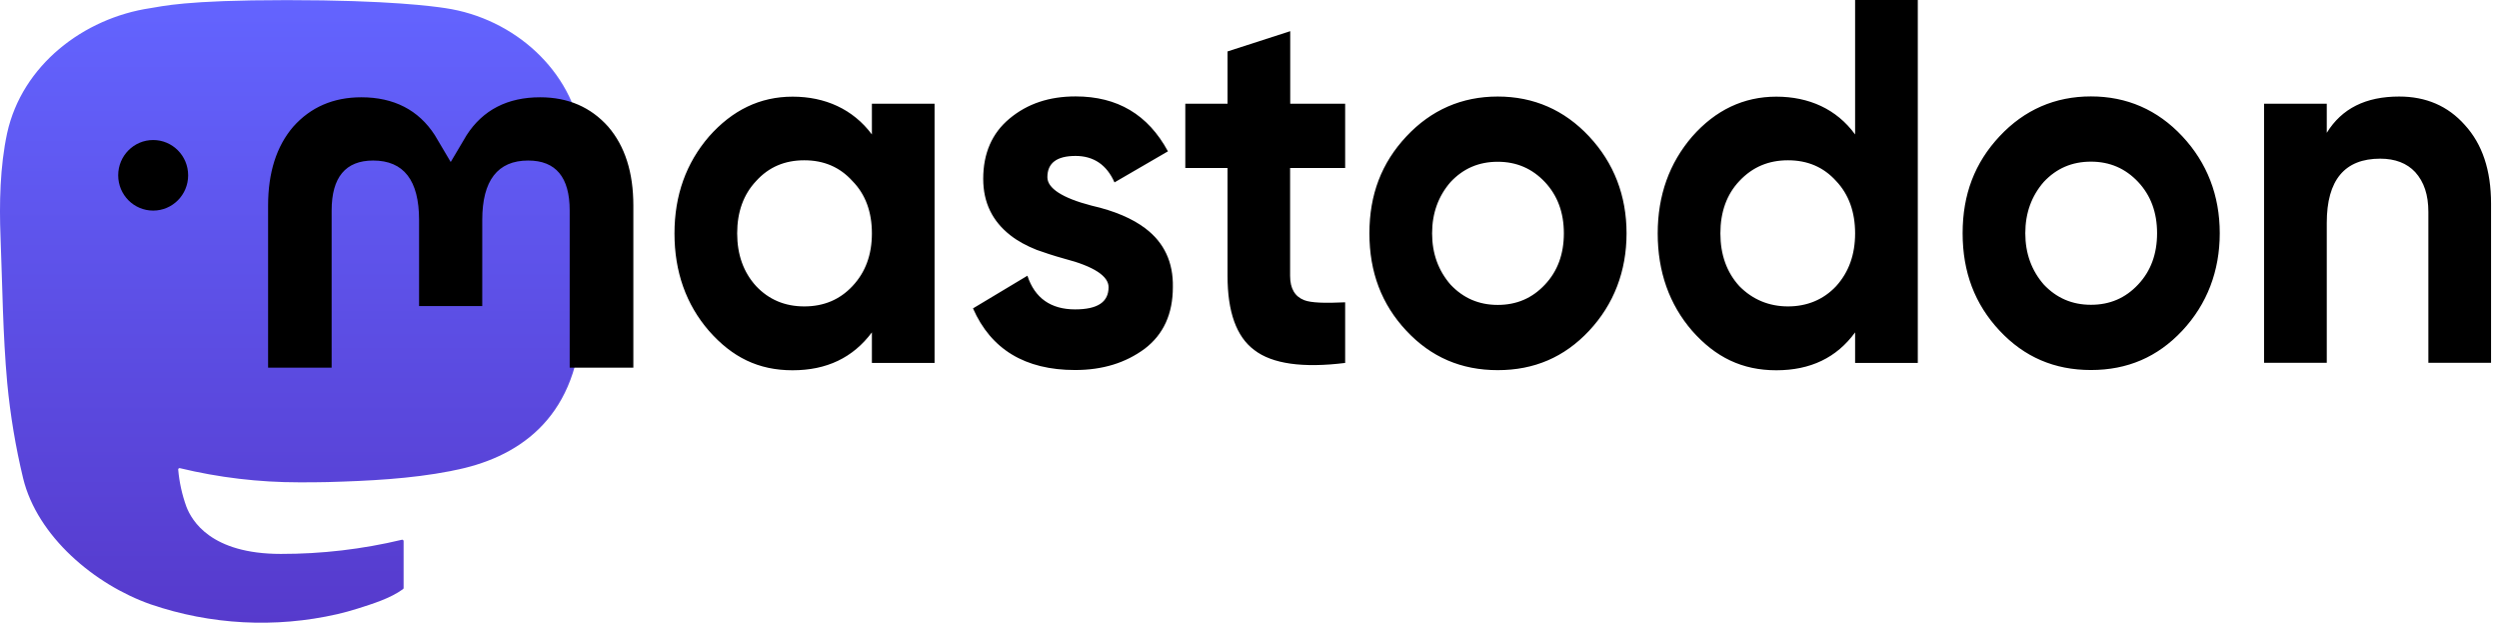
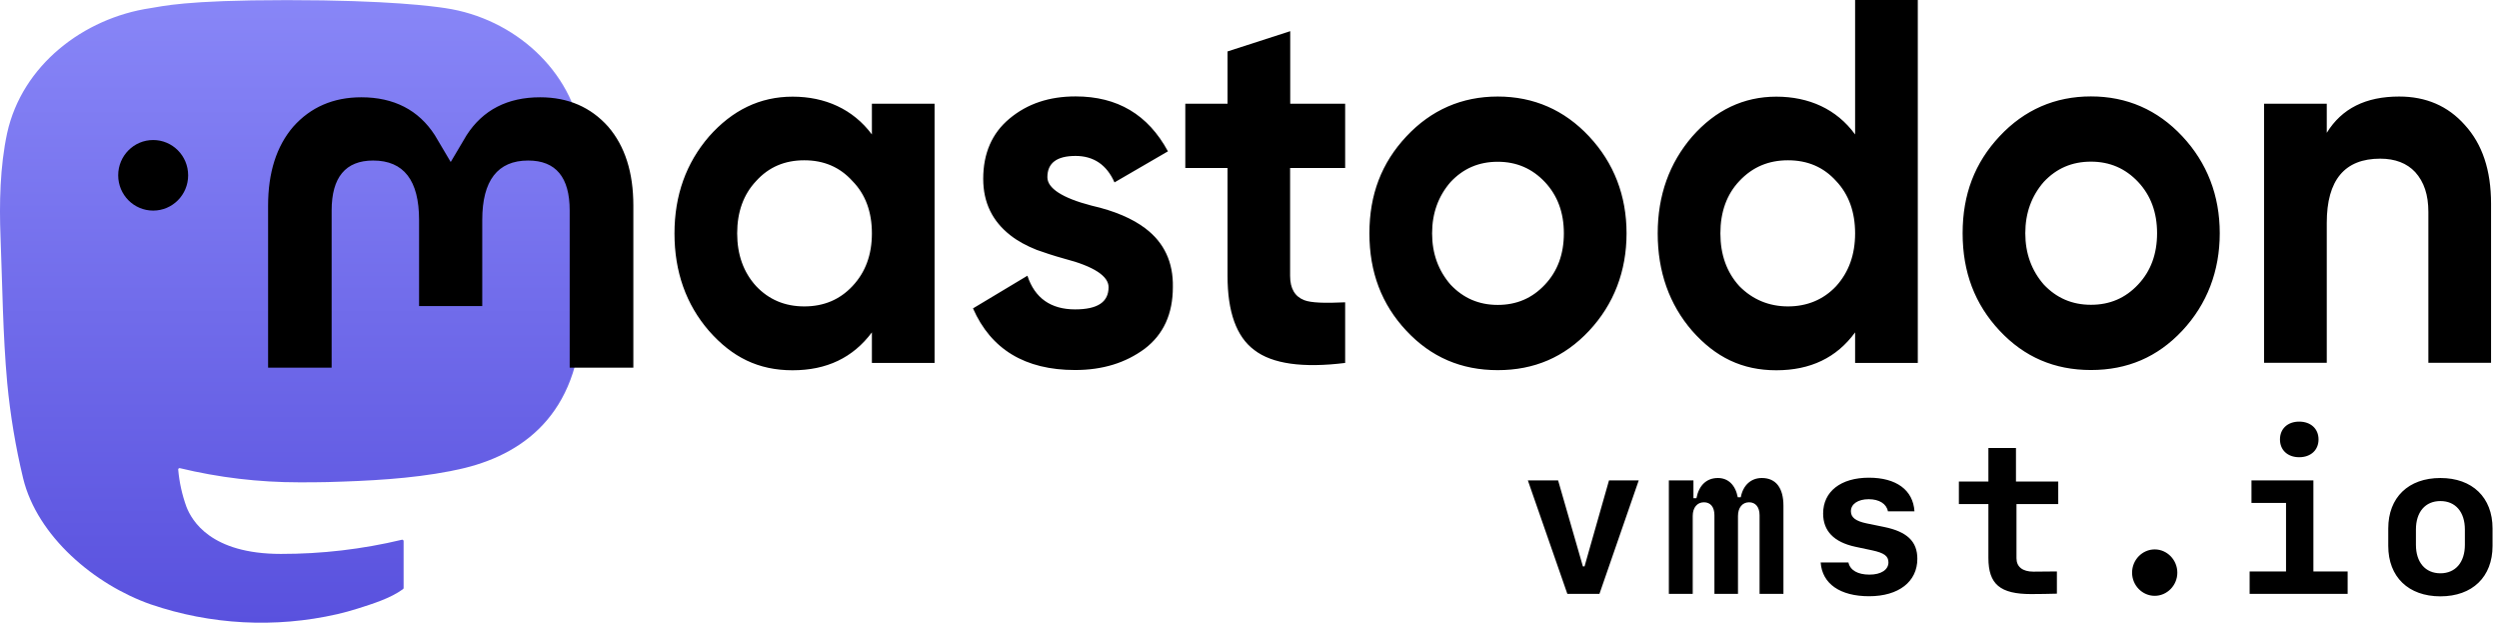
<svg xmlns="http://www.w3.org/2000/svg" xmlns:xlink="http://www.w3.org/1999/xlink" width="261" height="66" viewBox="0 0 261 66" fill="none">
  <symbol id="logo-symbol-wordmark">
    <path d="M60.754 14.403C59.814 7.419 53.727 1.916 46.512 0.849C45.294 0.669 40.682 0.013 29.997 0.013H29.918C19.23 0.013 16.937 0.669 15.72 0.849C8.705 1.886 2.299 6.832 0.745 13.898C-0.003 17.378 -0.083 21.237 0.056 24.776C0.254 29.851 0.293 34.918 0.753 39.973C1.072 43.331 1.628 46.661 2.417 49.941C3.894 55.997 9.875 61.037 15.734 63.093C22.008 65.237 28.754 65.593 35.218 64.121C35.929 63.956 36.632 63.764 37.325 63.545C38.897 63.046 40.738 62.487 42.091 61.507C42.11 61.493 42.125 61.475 42.136 61.455C42.147 61.434 42.153 61.412 42.153 61.389V56.49C42.153 56.469 42.148 56.447 42.138 56.428C42.129 56.409 42.115 56.392 42.098 56.379C42.081 56.365 42.061 56.356 42.04 56.351C42.019 56.346 41.997 56.347 41.976 56.351C37.834 57.341 33.59 57.836 29.332 57.829C22.005 57.829 20.034 54.351 19.469 52.904C19.016 51.653 18.727 50.348 18.612 49.022C18.611 49 18.615 48.977 18.624 48.957C18.633 48.937 18.647 48.919 18.664 48.904C18.682 48.89 18.702 48.88 18.724 48.876C18.745 48.871 18.768 48.871 18.79 48.877C22.862 49.859 27.037 50.355 31.227 50.354C32.234 50.354 33.239 50.354 34.246 50.328C38.46 50.209 42.901 49.994 47.047 49.184C47.15 49.164 47.253 49.146 47.342 49.119C53.881 47.864 60.104 43.923 60.736 33.943C60.76 33.55 60.819 29.828 60.819 29.42C60.822 28.035 61.265 19.591 60.754 14.403Z" fill="url(#paint0_linear_89_11)" />
    <path d="M12.344 18.303C12.344 16.267 13.978 14.619 15.997 14.619C18.016 14.619 19.65 16.267 19.65 18.303C19.65 20.34 18.016 21.987 15.997 21.987C13.978 21.987 12.344 20.34 12.344 18.303Z" fill="currentColor" />
    <path d="M66.148 21.468V38.384H59.499V21.974C59.499 18.511 58.058 16.76 55.164 16.76C51.975 16.76 50.367 18.848 50.367 22.96V31.95H43.769V22.96C43.769 18.835 42.174 16.76 38.971 16.76C36.09 16.76 34.637 18.511 34.637 21.974V38.384H28V21.468C28 18.018 28.875 15.268 30.624 13.231C32.437 11.195 34.804 10.157 37.736 10.157C41.132 10.157 43.717 11.48 45.415 14.114L47.074 16.915L48.733 14.114C50.431 11.48 53.004 10.157 56.412 10.157C59.344 10.157 61.711 11.195 63.525 13.231C65.274 15.268 66.148 18.005 66.148 21.468ZM89.03 29.874C90.406 28.409 91.062 26.579 91.062 24.361C91.062 22.143 90.406 20.301 89.03 18.9C87.705 17.434 86.033 16.734 84.001 16.734C81.969 16.734 80.296 17.434 78.972 18.9C77.647 20.301 76.991 22.143 76.991 24.361C76.991 26.579 77.647 28.422 78.972 29.874C80.296 31.275 81.969 31.989 84.001 31.989C86.033 31.989 87.705 31.288 89.03 29.874ZM91.062 10.832H97.609V37.891H91.062V34.7C89.081 37.346 86.342 38.656 82.779 38.656C79.216 38.656 76.477 37.307 74.046 34.544C71.653 31.781 70.444 28.37 70.444 24.374C70.444 20.379 71.666 17.019 74.046 14.256C76.489 11.493 79.383 10.092 82.779 10.092C86.174 10.092 89.081 11.389 91.062 14.036V10.845V10.832ZM119.654 23.868C121.583 25.334 122.548 27.384 122.496 29.978C122.496 32.741 121.532 34.907 119.551 36.412C117.57 37.878 115.178 38.63 112.284 38.63C107.049 38.63 103.499 36.464 101.621 32.196L107.306 28.785C108.065 31.107 109.737 32.3 112.284 32.3C114.625 32.3 115.782 31.548 115.782 29.978C115.782 28.837 114.265 27.812 111.165 27.008C109.995 26.683 109.03 26.359 108.271 26.087C107.204 25.659 106.29 25.166 105.532 24.569C103.654 23.103 102.689 21.157 102.689 18.667C102.689 16.02 103.602 13.906 105.429 12.388C107.306 10.819 109.596 10.066 112.335 10.066C116.709 10.066 119.898 11.96 121.982 15.8L116.4 19.043C115.59 17.201 114.213 16.28 112.335 16.28C110.355 16.28 109.39 17.032 109.39 18.498C109.39 19.64 110.908 20.664 114.008 21.468C116.4 22.013 118.278 22.818 119.641 23.855L119.654 23.868ZM140.477 17.538H134.741V28.798C134.741 30.147 135.255 30.964 136.22 31.34C136.927 31.613 138.355 31.665 140.49 31.561V37.891C136.079 38.436 132.876 37.995 130.998 36.542C129.12 35.141 128.207 32.534 128.207 28.811V17.538H123.795V10.832H128.207V5.37L134.754 3.256V10.832H140.49V17.538H140.477ZM161.352 29.719C162.677 28.318 163.333 26.528 163.333 24.361C163.333 22.195 162.677 20.418 161.352 19.004C160.027 17.603 158.407 16.889 156.426 16.889C154.445 16.889 152.825 17.59 151.5 19.004C150.227 20.47 149.571 22.247 149.571 24.361C149.571 26.476 150.227 28.253 151.5 29.719C152.825 31.12 154.445 31.833 156.426 31.833C158.407 31.833 160.027 31.133 161.352 29.719ZM146.883 34.531C144.297 31.768 143.024 28.422 143.024 24.361C143.024 20.301 144.297 17.006 146.883 14.243C149.468 11.48 152.67 10.079 156.426 10.079C160.182 10.079 163.384 11.48 165.97 14.243C168.555 17.006 169.88 20.418 169.88 24.361C169.88 28.305 168.555 31.768 165.97 34.531C163.384 37.294 160.233 38.643 156.426 38.643C152.619 38.643 149.468 37.294 146.883 34.531ZM191.771 29.874C193.095 28.409 193.751 26.579 193.751 24.361C193.751 22.143 193.095 20.301 191.771 18.9C190.446 17.434 188.774 16.734 186.742 16.734C184.709 16.734 183.037 17.434 181.661 18.9C180.336 20.301 179.68 22.143 179.68 24.361C179.68 26.579 180.336 28.422 181.661 29.874C183.037 31.275 184.761 31.989 186.742 31.989C188.722 31.989 190.446 31.288 191.771 29.874ZM193.751 0H200.298V37.891H193.751V34.7C191.822 37.346 189.082 38.656 185.52 38.656C181.957 38.656 179.179 37.307 176.735 34.544C174.343 31.781 173.134 28.37 173.134 24.374C173.134 20.379 174.356 17.019 176.735 14.256C179.166 11.493 182.111 10.092 185.52 10.092C188.928 10.092 191.822 11.389 193.751 14.036V0.013V0ZM223.308 29.706C224.633 28.305 225.289 26.515 225.289 24.348C225.289 22.182 224.633 20.405 223.308 18.991C221.983 17.59 220.363 16.877 218.382 16.877C216.401 16.877 214.78 17.577 213.456 18.991C212.182 20.457 211.526 22.234 211.526 24.348C211.526 26.463 212.182 28.24 213.456 29.706C214.78 31.107 216.401 31.82 218.382 31.82C220.363 31.82 221.983 31.12 223.308 29.706ZM208.838 34.518C206.253 31.755 204.98 28.409 204.98 24.348C204.98 20.288 206.253 16.993 208.838 14.23C211.424 11.467 214.626 10.066 218.382 10.066C222.137 10.066 225.34 11.467 227.925 14.23C230.511 16.993 231.835 20.405 231.835 24.348C231.835 28.292 230.511 31.755 227.925 34.518C225.34 37.281 222.189 38.63 218.382 38.63C214.575 38.63 211.424 37.281 208.838 34.518ZM260.17 21.261V37.878H253.623V22.13C253.623 20.34 253.173 18.991 252.247 17.966C251.385 17.045 250.164 16.565 248.594 16.565C244.89 16.565 243.012 18.783 243.012 23.272V37.878H236.466V10.832H243.012V13.867C244.581 11.325 247.077 10.079 250.575 10.079C253.366 10.079 255.656 11.052 257.431 13.05C259.257 15.047 260.17 17.759 260.17 21.274" fill="currentColor" />
+     <path id="vmstio" fill="currentColor" fill-rule="evenodd" stroke="none" d="M 254.88 62.258 C 258.221 62.258 260.326 60.228 260.326 56.994 L 260.326 55.168 C 260.326 51.935 258.221 49.904 254.88 49.904 C 251.539 49.904 249.434 51.935 249.434 55.168 L 249.434 56.994 C 249.434 60.228 251.539 62.258 254.88 62.258 Z M 254.88 52.311 C 256.459 52.311 257.437 53.449 257.437 55.286 L 257.437 56.876 C 257.437 58.702 256.459 59.852 254.88 59.852 C 253.301 59.852 252.324 58.702 252.324 56.876 L 252.324 55.286 C 252.324 53.449 253.301 52.311 254.88 52.311 Z M 240.132 47.734 C 241.336 47.734 242.152 46.993 242.152 45.876 C 242.152 44.759 241.336 44.018 240.132 44.018 C 238.929 44.018 238.124 44.759 238.124 45.876 C 238.124 46.993 238.929 47.734 240.132 47.734 Z M 245.192 62 L 245.192 59.658 L 241.615 59.658 L 241.615 50.151 L 235.148 50.151 L 235.148 52.504 L 238.757 52.504 L 238.757 59.658 L 234.955 59.658 L 234.955 62 Z M 225.041 62.204 C 226.341 62.204 227.404 61.108 227.404 59.787 C 227.404 58.455 226.341 57.359 225.041 57.359 C 223.741 57.359 222.678 58.455 222.678 59.787 C 222.678 61.108 223.741 62.204 225.041 62.204 Z M 207.672 46.768 L 207.672 50.27 L 204.589 50.27 L 204.589 52.622 L 207.672 52.622 L 207.672 58.251 C 207.672 61.001 208.908 62.021 212.13 62.021 C 212.366 62.021 214.708 62 214.826 61.979 L 214.826 59.658 C 214.698 59.669 212.646 59.68 212.366 59.68 C 211.239 59.68 210.605 59.175 210.605 58.283 L 210.605 52.622 L 214.966 52.622 L 214.966 50.27 L 210.551 50.27 L 210.551 46.768 Z M 190.411 53.61 C 190.411 55.437 191.539 56.597 193.762 57.08 L 195.535 57.456 C 196.781 57.725 197.232 58.047 197.232 58.713 C 197.232 59.486 196.459 59.991 195.255 59.991 C 194.031 59.991 193.236 59.54 193.053 58.724 L 190.153 58.724 C 190.314 60.947 192.183 62.247 195.212 62.247 C 198.296 62.247 200.251 60.732 200.251 58.337 C 200.251 56.532 199.187 55.512 196.792 55.018 L 194.955 54.642 C 193.805 54.405 193.311 54.019 193.311 53.374 C 193.311 52.622 194.052 52.117 195.17 52.117 C 196.265 52.117 197.039 52.601 197.178 53.385 L 199.95 53.385 C 199.81 51.161 198.059 49.872 195.191 49.872 C 192.258 49.872 190.411 51.312 190.411 53.61 Z M 186.266 52.805 C 186.266 50.925 185.471 49.904 184.01 49.904 C 182.882 49.904 182.055 50.646 181.808 51.913 L 181.496 51.913 C 181.249 50.635 180.497 49.904 179.423 49.904 C 178.252 49.904 177.446 50.646 177.178 52.01 L 176.866 52.01 L 176.866 50.151 L 174.299 50.151 L 174.299 62 L 176.791 62 L 176.791 53.868 C 176.791 52.998 177.253 52.439 177.962 52.439 C 178.66 52.439 179.058 52.944 179.058 53.793 L 179.058 62 L 181.518 62 L 181.518 53.868 C 181.518 52.998 181.979 52.439 182.678 52.439 C 183.354 52.439 183.773 52.944 183.773 53.793 L 183.773 62 L 186.266 62 Z M 159.572 50.151 L 163.697 62 L 167.049 62 L 171.153 50.151 L 168.048 50.151 L 165.491 59.132 L 165.32 59.132 L 162.731 50.151 Z" />
    <defs>
      <linearGradient id="paint0_linear_89_11" x1="30.5" y1="0.013" x2="30.5" y2="65.013" gradientUnits="userSpaceOnUse">
-         <stop stop-color="#6364FF" />
-         <stop offset="1" stop-color="#563ACC" />
+         <stop stop-color="#8886F7" />
+         <stop offset="1" stop-color="#5951DE" />
      </linearGradient>
    </defs>
  </symbol>
  <use xlink:href="#logo-symbol-wordmark" />
</svg>
